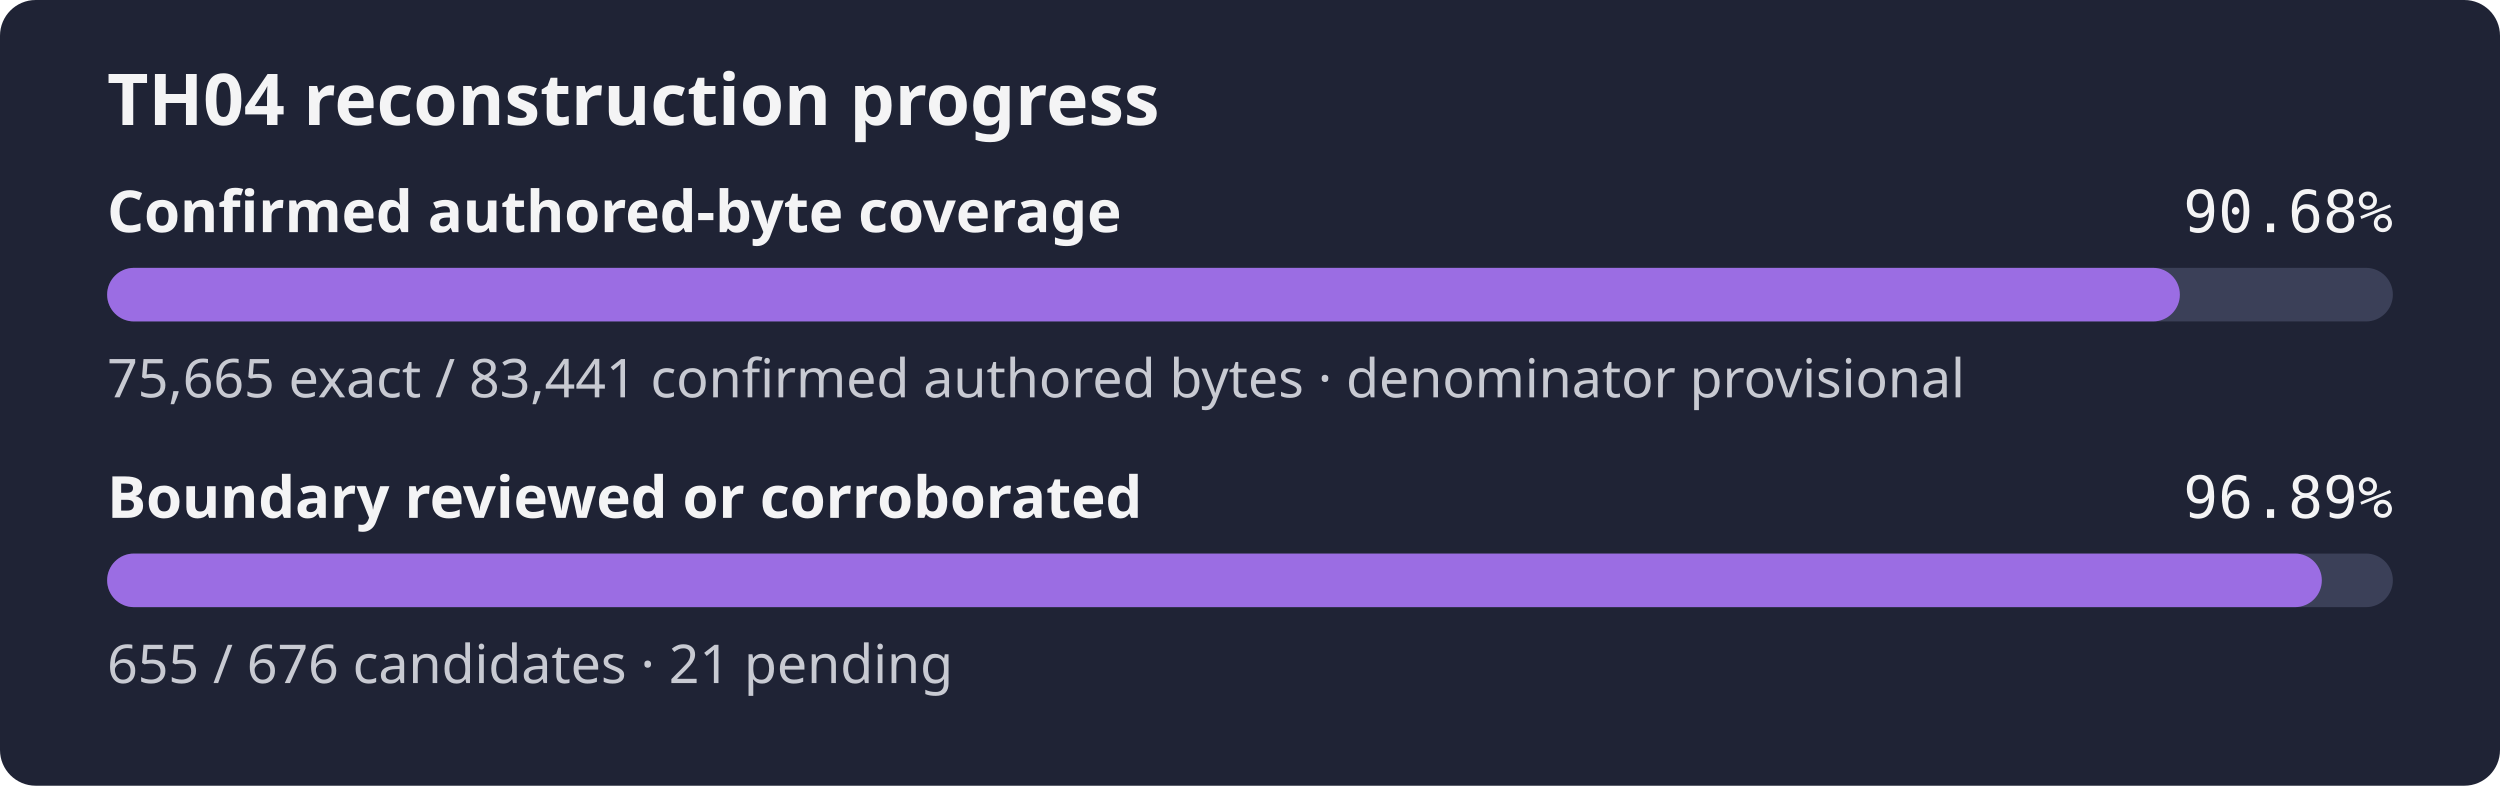
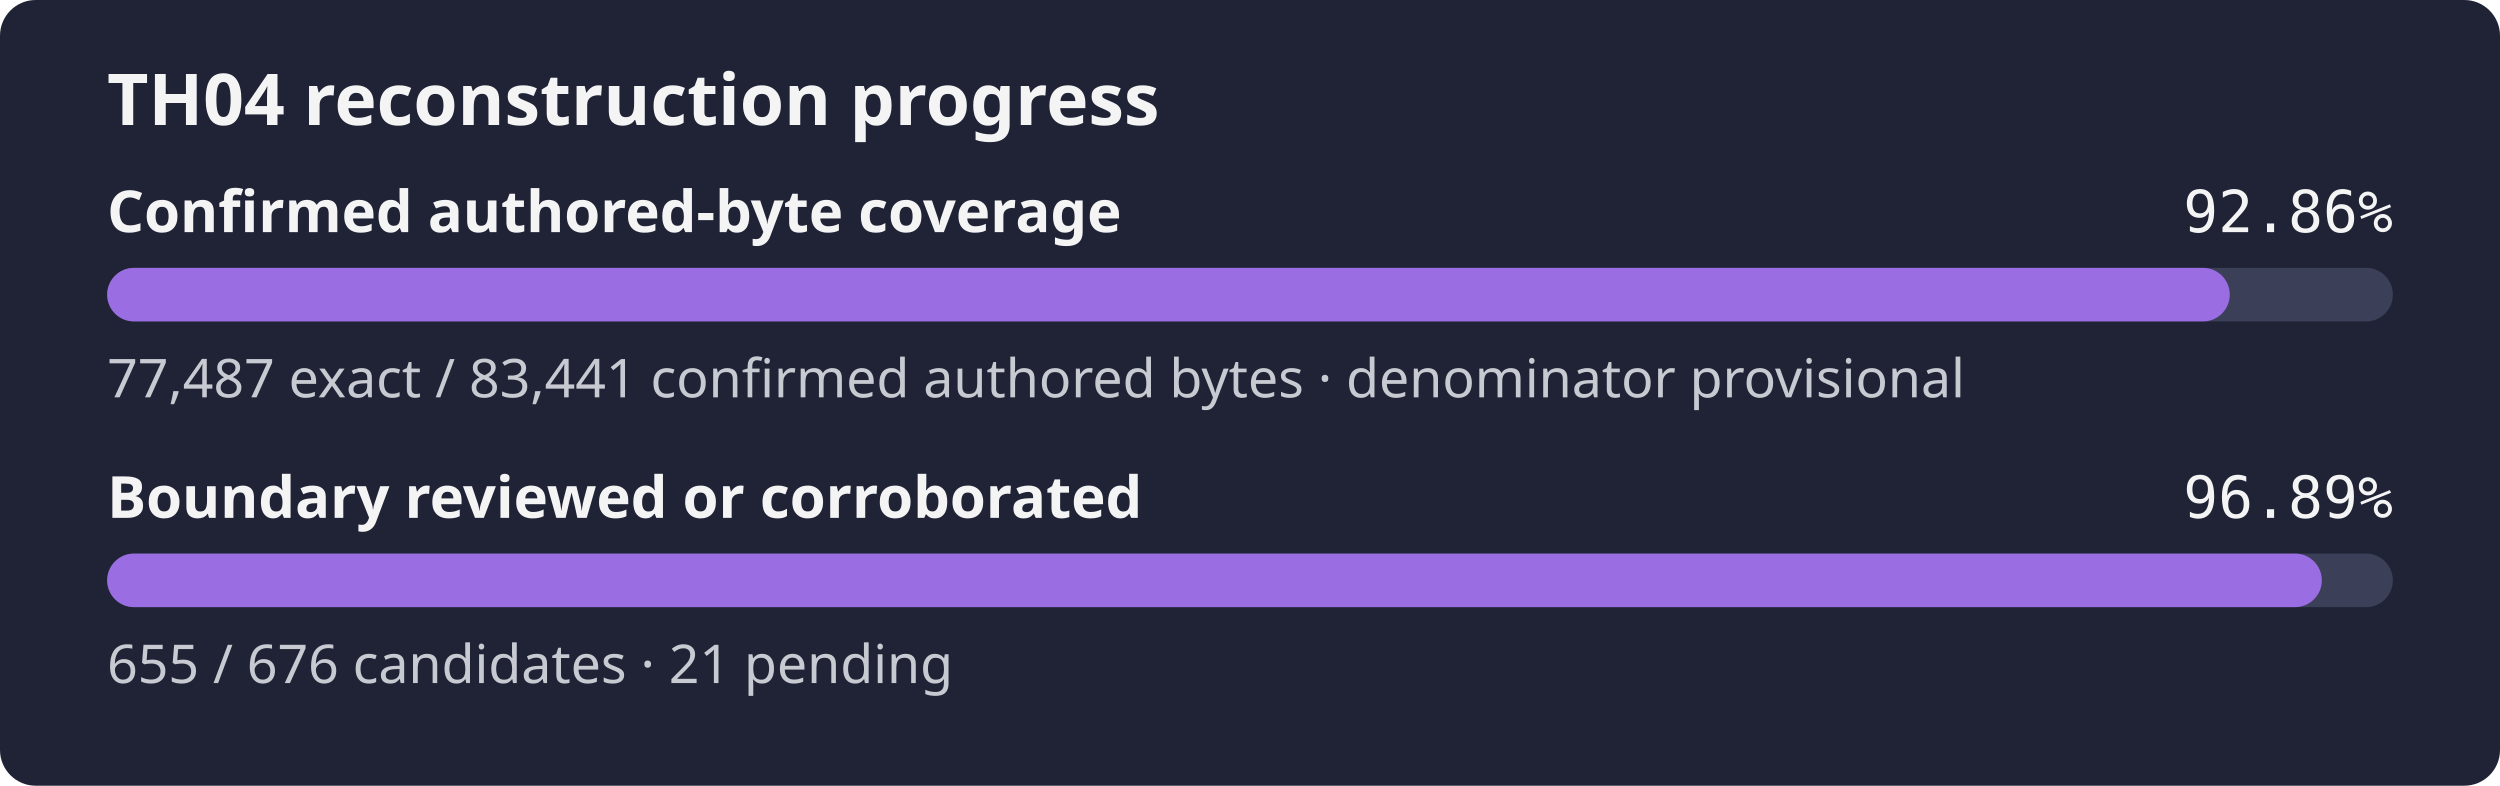
- <svg xmlns="http://www.w3.org/2000/svg" width="560" height="176" role="img" aria-label="TH04 reconstruction progress: 90.68% of the confirmed authored-byte set is exact, boundary reviewed or corroborated 96.89%">
+ <svg xmlns="http://www.w3.org/2000/svg" width="560" height="176" role="img" aria-label="TH04 reconstruction progress: 92.86% of the confirmed authored-byte set is exact, boundary reviewed or corroborated 96.89%">
  <rect width="560" height="176" rx="8" fill="#1f2335" />
  <text x="24" y="28" fill="#f4f4f5" font-family="sans-serif" font-size="16" font-weight="600">TH04 reconstruction progress</text>
  <text x="24" y="52" fill="#f4f4f5" font-family="sans-serif" font-size="13" font-weight="600">Confirmed authored-byte coverage</text>
-   <text x="536" y="52" fill="#f4f4f5" text-anchor="end" font-family="monospace" font-size="13">90.68%</text>
+   <text x="536" y="52" fill="#f4f4f5" text-anchor="end" font-family="monospace" font-size="13">92.86%</text>
  <rect x="24" y="60" width="512" height="12" rx="6" fill="#3b4058" />
-   <rect x="24" y="60" width="464.29" height="12" rx="6" fill="#9b6de3" />
-   <text x="24" y="89" fill="#c8cad2" font-family="sans-serif" font-size="12">75,665 exact / 83,441 confirmed authored bytes · denominator provisional</text>
+   <rect x="24" y="60" width="475.47" height="12" rx="6" fill="#9b6de3" />
+   <text x="24" y="89" fill="#c8cad2" font-family="sans-serif" font-size="12">77,487 exact / 83,441 confirmed authored bytes · denominator provisional</text>
  <text x="24" y="116" fill="#f4f4f5" font-family="sans-serif" font-size="13" font-weight="600">Boundary reviewed or corroborated</text>
  <text x="536" y="116" fill="#f4f4f5" text-anchor="end" font-family="monospace" font-size="13">96.89%</text>
  <rect x="24" y="124" width="512" height="12" rx="6" fill="#3b4058" />
  <rect x="24" y="124" width="496.09" height="12" rx="6" fill="#9b6de3" />
  <text x="24" y="153" fill="#c8cad2" font-family="sans-serif" font-size="12">655 / 676 candidates · 21 pending</text>
</svg>
